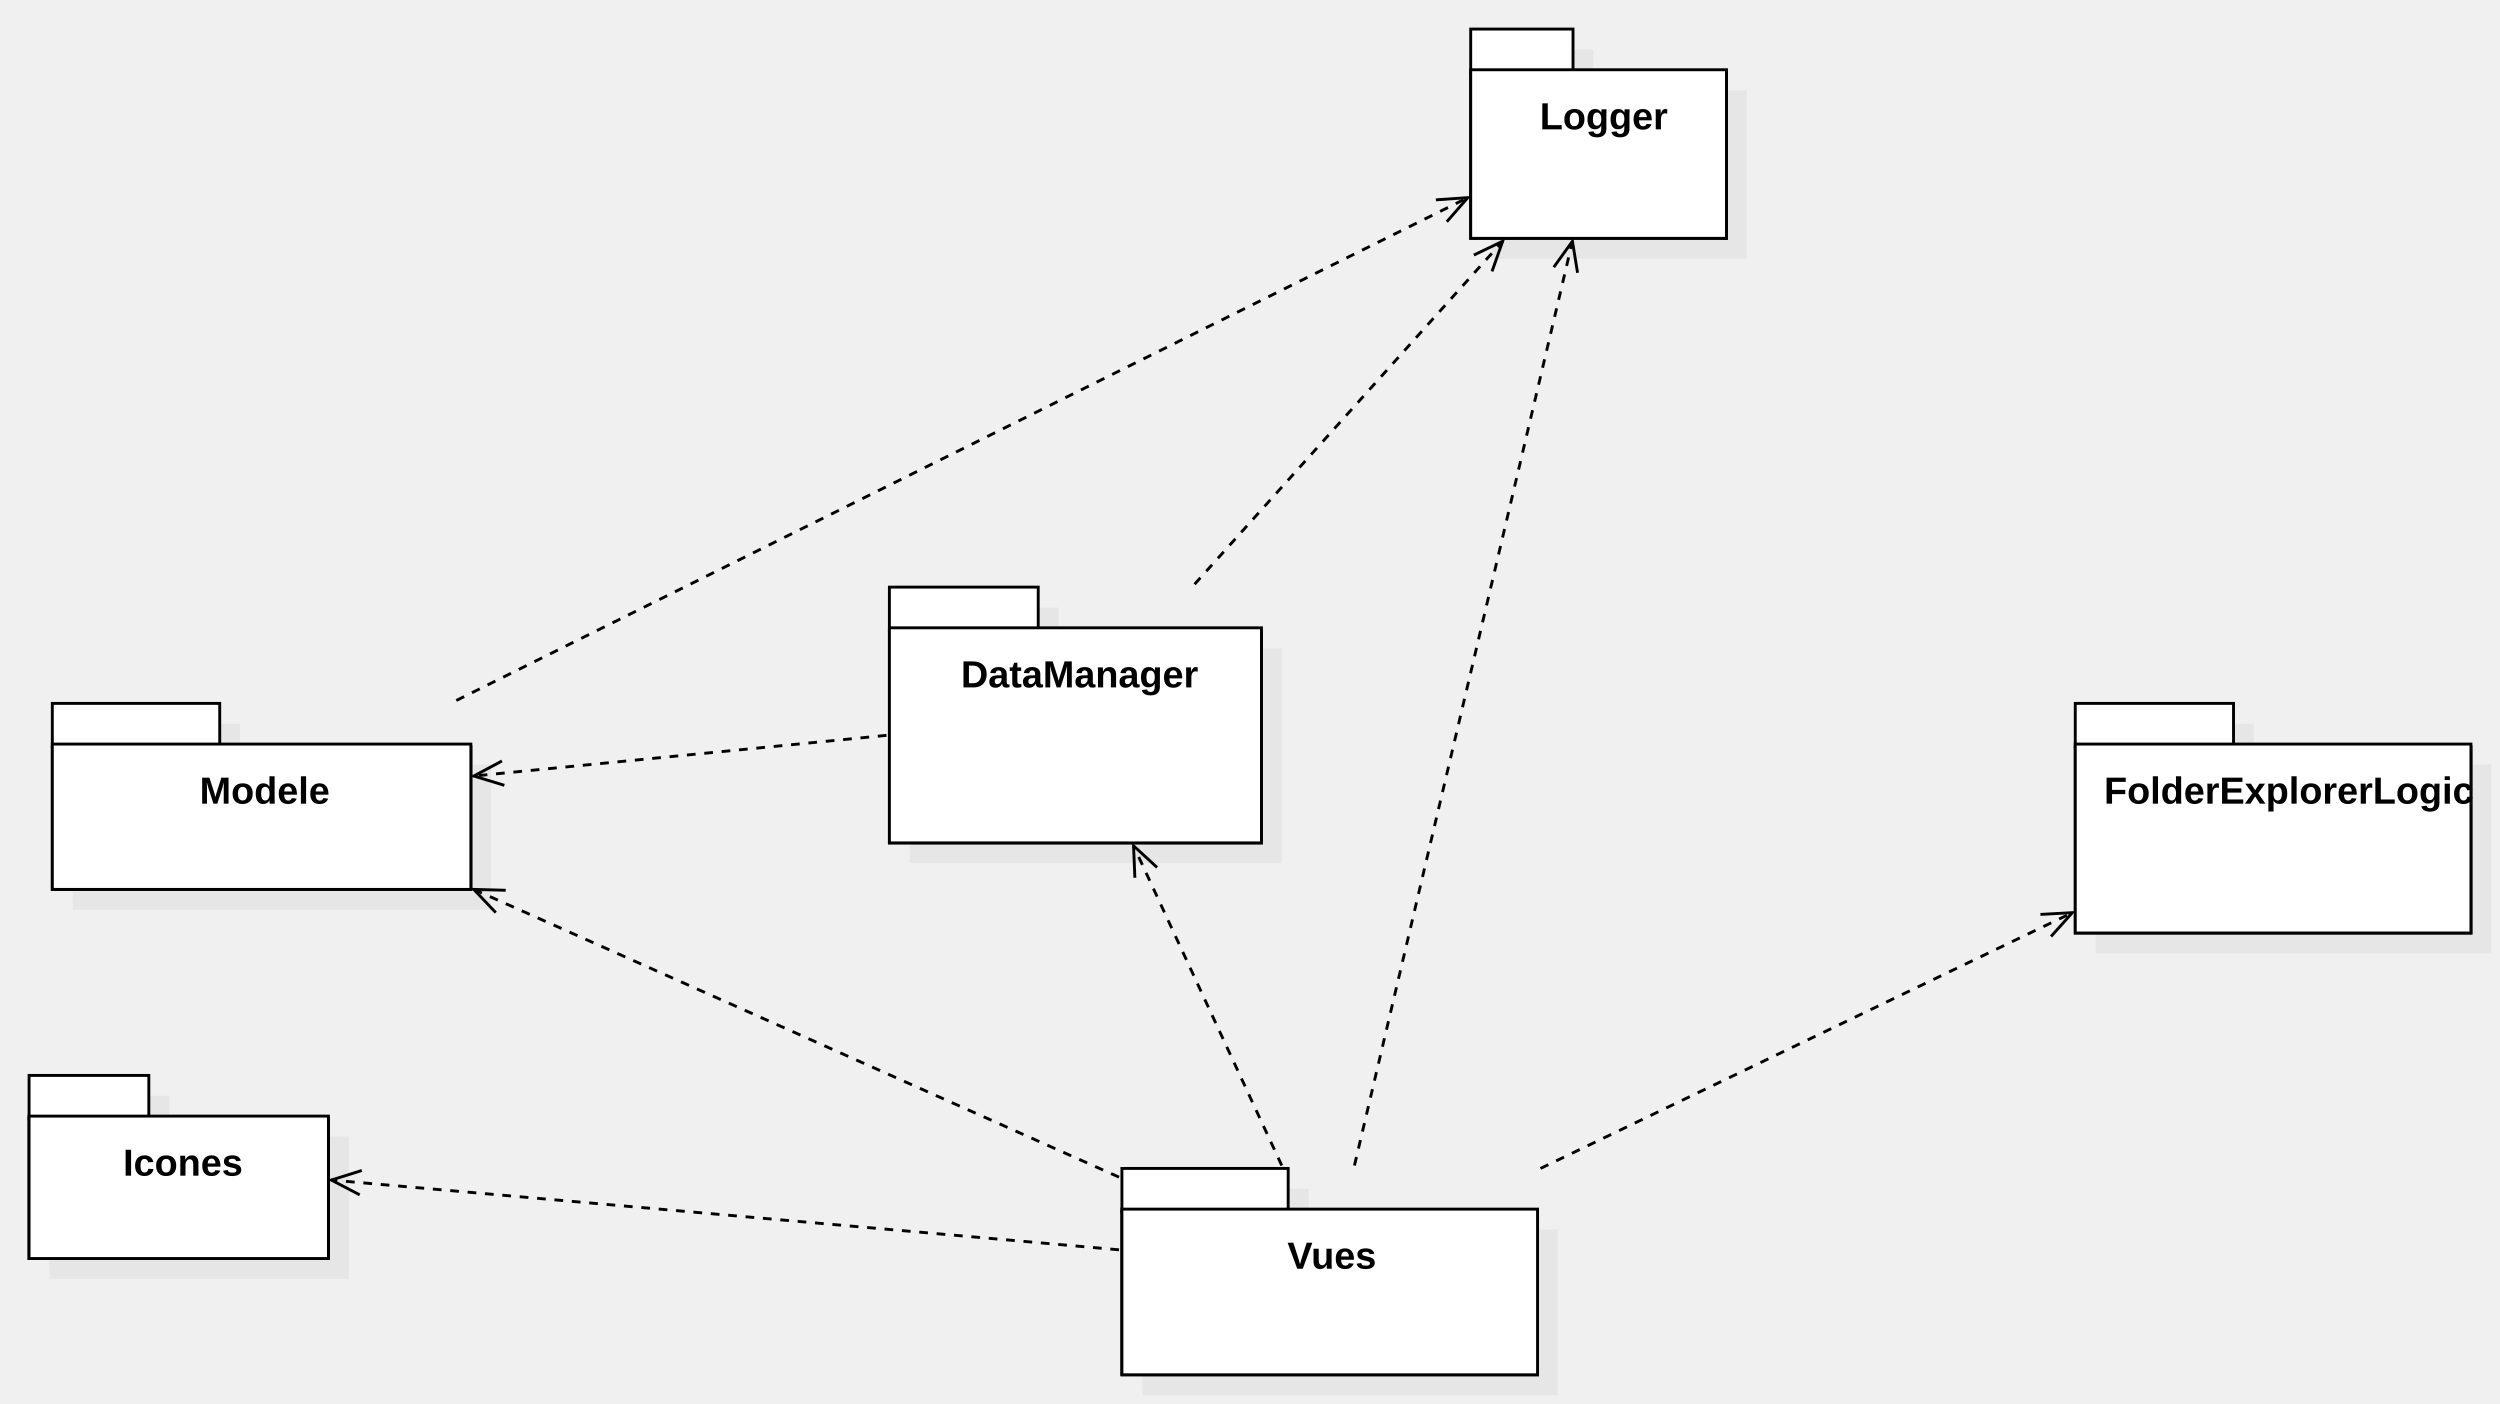
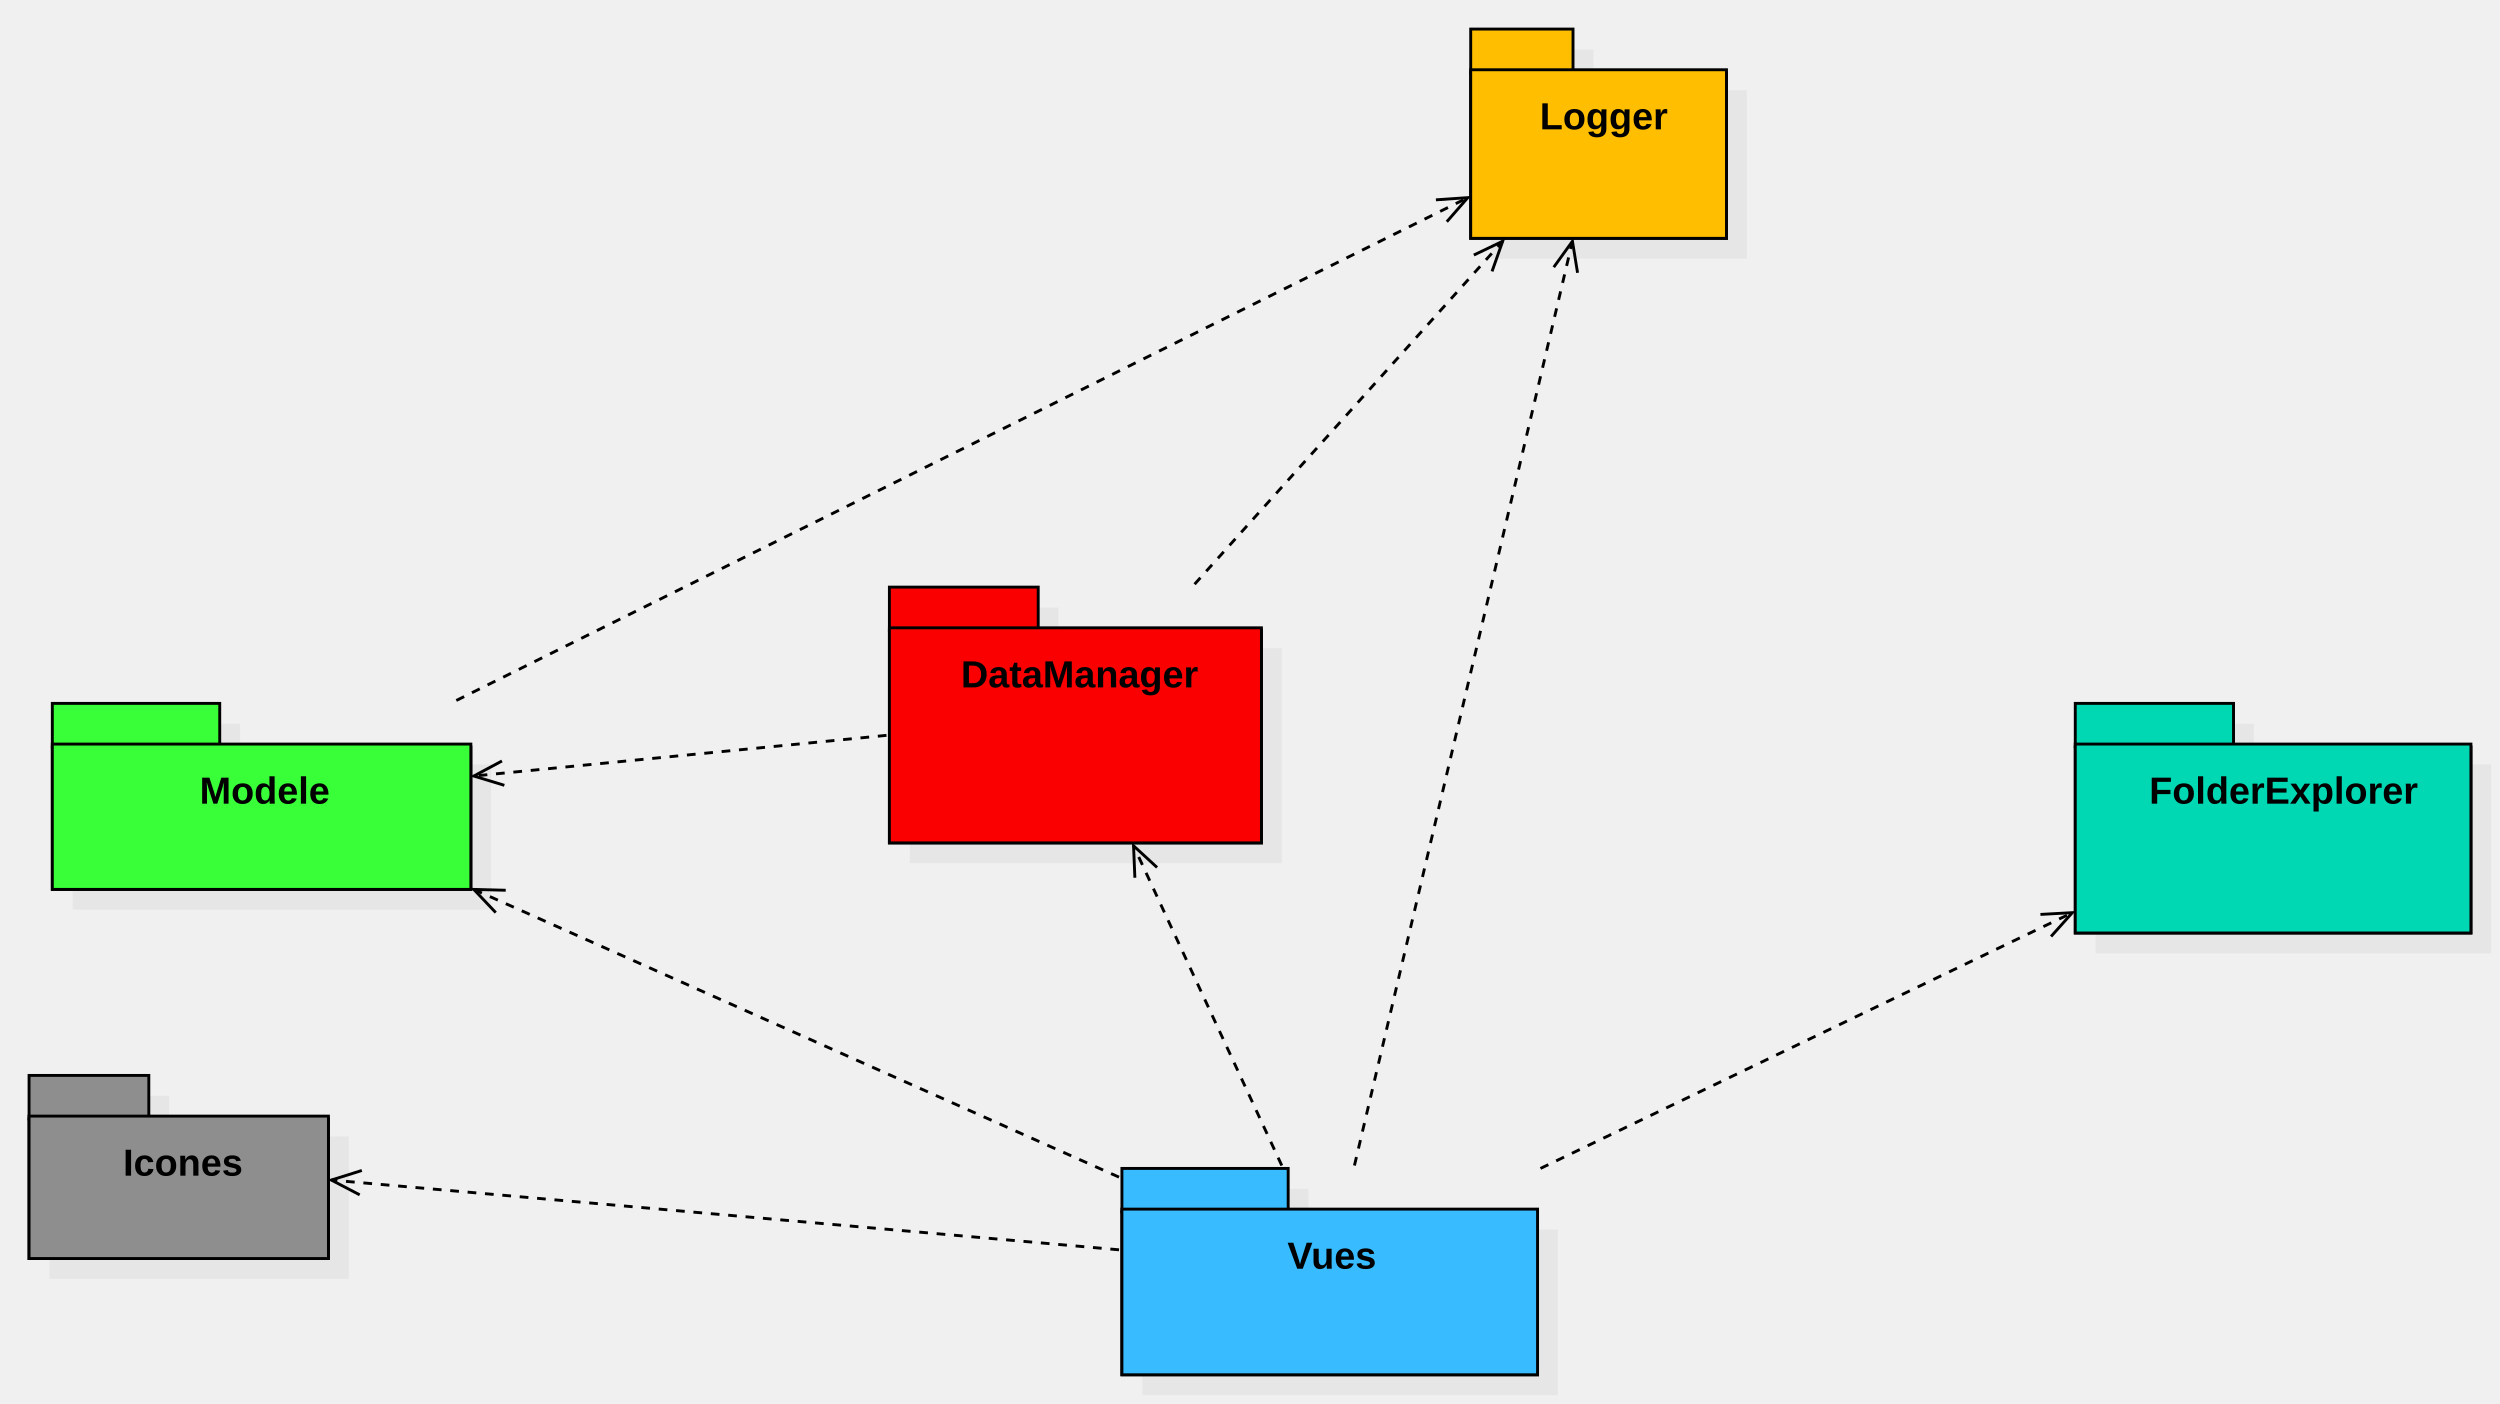
<svg xmlns="http://www.w3.org/2000/svg" version="1.1" width="860.131" height="483">
  <defs />
  <g>
    <text fill="#eeeeee" stroke="none" font-family="Arial" font-size="24px" font-style="normal" font-weight="normal" text-decoration="none" x="0" y="0" />
    <text fill="#eeeeee" stroke="none" font-family="Arial" font-size="24px" font-style="normal" font-weight="normal" text-decoration="none" x="0" y="30" />
    <text fill="#eeeeee" stroke="none" font-family="Arial" font-size="24px" font-style="normal" font-weight="normal" text-decoration="none" x="0" y="60" />
    <text fill="#eeeeee" stroke="none" font-family="Arial" font-size="24px" font-style="normal" font-weight="normal" text-decoration="none" x="0" y="90" />
    <text fill="#eeeeee" stroke="none" font-family="Arial" font-size="24px" font-style="normal" font-weight="normal" text-decoration="none" x="0" y="120" />
    <text fill="#eeeeee" stroke="none" font-family="Arial" font-size="24px" font-style="normal" font-weight="normal" text-decoration="none" x="0" y="150" />
    <text fill="#eeeeee" stroke="none" font-family="Arial" font-size="24px" font-style="normal" font-weight="normal" text-decoration="none" x="0" y="180" />
    <text fill="#eeeeee" stroke="none" font-family="Arial" font-size="24px" font-style="normal" font-weight="normal" text-decoration="none" x="0" y="210" />
    <text fill="#eeeeee" stroke="none" font-family="Arial" font-size="24px" font-style="normal" font-weight="normal" text-decoration="none" x="0" y="240" />
    <text fill="#eeeeee" stroke="none" font-family="Arial" font-size="24px" font-style="normal" font-weight="normal" text-decoration="none" x="0" y="270" />
    <text fill="#eeeeee" stroke="none" font-family="Arial" font-size="24px" font-style="normal" font-weight="normal" text-decoration="none" x="0" y="300" />
    <text fill="#eeeeee" stroke="none" font-family="Arial" font-size="24px" font-style="normal" font-weight="normal" text-decoration="none" x="0" y="330" />
    <text fill="#eeeeee" stroke="none" font-family="Arial" font-size="24px" font-style="normal" font-weight="normal" text-decoration="none" x="0" y="360" />
    <text fill="#eeeeee" stroke="none" font-family="Arial" font-size="24px" font-style="normal" font-weight="normal" text-decoration="none" x="0" y="390" />
    <text fill="#eeeeee" stroke="none" font-family="Arial" font-size="24px" font-style="normal" font-weight="normal" text-decoration="none" x="0" y="420" />
    <text fill="#eeeeee" stroke="none" font-family="Arial" font-size="24px" font-style="normal" font-weight="normal" text-decoration="none" x="0" y="450" />
    <text fill="#eeeeee" stroke="none" font-family="Arial" font-size="24px" font-style="normal" font-weight="normal" text-decoration="none" x="0" y="480" />
    <text fill="#eeeeee" stroke="none" font-family="Arial" font-size="24px" font-style="normal" font-weight="normal" text-decoration="none" x="200" y="0" />
    <text fill="#eeeeee" stroke="none" font-family="Arial" font-size="24px" font-style="normal" font-weight="normal" text-decoration="none" x="200" y="30" />
    <text fill="#eeeeee" stroke="none" font-family="Arial" font-size="24px" font-style="normal" font-weight="normal" text-decoration="none" x="200" y="60" />
    <text fill="#eeeeee" stroke="none" font-family="Arial" font-size="24px" font-style="normal" font-weight="normal" text-decoration="none" x="200" y="90" />
    <text fill="#eeeeee" stroke="none" font-family="Arial" font-size="24px" font-style="normal" font-weight="normal" text-decoration="none" x="200" y="120" />
    <text fill="#eeeeee" stroke="none" font-family="Arial" font-size="24px" font-style="normal" font-weight="normal" text-decoration="none" x="200" y="150" />
    <text fill="#eeeeee" stroke="none" font-family="Arial" font-size="24px" font-style="normal" font-weight="normal" text-decoration="none" x="200" y="180" />
    <text fill="#eeeeee" stroke="none" font-family="Arial" font-size="24px" font-style="normal" font-weight="normal" text-decoration="none" x="200" y="210" />
    <text fill="#eeeeee" stroke="none" font-family="Arial" font-size="24px" font-style="normal" font-weight="normal" text-decoration="none" x="200" y="240" />
    <text fill="#eeeeee" stroke="none" font-family="Arial" font-size="24px" font-style="normal" font-weight="normal" text-decoration="none" x="200" y="270" />
    <text fill="#eeeeee" stroke="none" font-family="Arial" font-size="24px" font-style="normal" font-weight="normal" text-decoration="none" x="200" y="300" />
    <text fill="#eeeeee" stroke="none" font-family="Arial" font-size="24px" font-style="normal" font-weight="normal" text-decoration="none" x="200" y="330" />
    <text fill="#eeeeee" stroke="none" font-family="Arial" font-size="24px" font-style="normal" font-weight="normal" text-decoration="none" x="200" y="360" />
    <text fill="#eeeeee" stroke="none" font-family="Arial" font-size="24px" font-style="normal" font-weight="normal" text-decoration="none" x="200" y="390" />
    <text fill="#eeeeee" stroke="none" font-family="Arial" font-size="24px" font-style="normal" font-weight="normal" text-decoration="none" x="200" y="420" />
    <text fill="#eeeeee" stroke="none" font-family="Arial" font-size="24px" font-style="normal" font-weight="normal" text-decoration="none" x="200" y="450" />
    <text fill="#eeeeee" stroke="none" font-family="Arial" font-size="24px" font-style="normal" font-weight="normal" text-decoration="none" x="200" y="480" />
    <text fill="#eeeeee" stroke="none" font-family="Arial" font-size="24px" font-style="normal" font-weight="normal" text-decoration="none" x="400" y="0" />
    <text fill="#eeeeee" stroke="none" font-family="Arial" font-size="24px" font-style="normal" font-weight="normal" text-decoration="none" x="400" y="30" />
    <text fill="#eeeeee" stroke="none" font-family="Arial" font-size="24px" font-style="normal" font-weight="normal" text-decoration="none" x="400" y="60" />
    <text fill="#eeeeee" stroke="none" font-family="Arial" font-size="24px" font-style="normal" font-weight="normal" text-decoration="none" x="400" y="90" />
    <text fill="#eeeeee" stroke="none" font-family="Arial" font-size="24px" font-style="normal" font-weight="normal" text-decoration="none" x="400" y="120" />
    <text fill="#eeeeee" stroke="none" font-family="Arial" font-size="24px" font-style="normal" font-weight="normal" text-decoration="none" x="400" y="150" />
    <text fill="#eeeeee" stroke="none" font-family="Arial" font-size="24px" font-style="normal" font-weight="normal" text-decoration="none" x="400" y="180" />
    <text fill="#eeeeee" stroke="none" font-family="Arial" font-size="24px" font-style="normal" font-weight="normal" text-decoration="none" x="400" y="210" />
    <text fill="#eeeeee" stroke="none" font-family="Arial" font-size="24px" font-style="normal" font-weight="normal" text-decoration="none" x="400" y="240" />
    <text fill="#eeeeee" stroke="none" font-family="Arial" font-size="24px" font-style="normal" font-weight="normal" text-decoration="none" x="400" y="270" />
    <text fill="#eeeeee" stroke="none" font-family="Arial" font-size="24px" font-style="normal" font-weight="normal" text-decoration="none" x="400" y="300" />
    <text fill="#eeeeee" stroke="none" font-family="Arial" font-size="24px" font-style="normal" font-weight="normal" text-decoration="none" x="400" y="330" />
    <text fill="#eeeeee" stroke="none" font-family="Arial" font-size="24px" font-style="normal" font-weight="normal" text-decoration="none" x="400" y="360" />
    <text fill="#eeeeee" stroke="none" font-family="Arial" font-size="24px" font-style="normal" font-weight="normal" text-decoration="none" x="400" y="390" />
    <text fill="#eeeeee" stroke="none" font-family="Arial" font-size="24px" font-style="normal" font-weight="normal" text-decoration="none" x="400" y="420" />
    <text fill="#eeeeee" stroke="none" font-family="Arial" font-size="24px" font-style="normal" font-weight="normal" text-decoration="none" x="400" y="450" />
    <text fill="#eeeeee" stroke="none" font-family="Arial" font-size="24px" font-style="normal" font-weight="normal" text-decoration="none" x="400" y="480" />
    <text fill="#eeeeee" stroke="none" font-family="Arial" font-size="24px" font-style="normal" font-weight="normal" text-decoration="none" x="600" y="0" />
    <text fill="#eeeeee" stroke="none" font-family="Arial" font-size="24px" font-style="normal" font-weight="normal" text-decoration="none" x="600" y="30" />
    <text fill="#eeeeee" stroke="none" font-family="Arial" font-size="24px" font-style="normal" font-weight="normal" text-decoration="none" x="600" y="60" />
    <text fill="#eeeeee" stroke="none" font-family="Arial" font-size="24px" font-style="normal" font-weight="normal" text-decoration="none" x="600" y="90" />
    <text fill="#eeeeee" stroke="none" font-family="Arial" font-size="24px" font-style="normal" font-weight="normal" text-decoration="none" x="600" y="120" />
    <text fill="#eeeeee" stroke="none" font-family="Arial" font-size="24px" font-style="normal" font-weight="normal" text-decoration="none" x="600" y="150" />
    <text fill="#eeeeee" stroke="none" font-family="Arial" font-size="24px" font-style="normal" font-weight="normal" text-decoration="none" x="600" y="180" />
    <text fill="#eeeeee" stroke="none" font-family="Arial" font-size="24px" font-style="normal" font-weight="normal" text-decoration="none" x="600" y="210" />
    <text fill="#eeeeee" stroke="none" font-family="Arial" font-size="24px" font-style="normal" font-weight="normal" text-decoration="none" x="600" y="240" />
    <text fill="#eeeeee" stroke="none" font-family="Arial" font-size="24px" font-style="normal" font-weight="normal" text-decoration="none" x="600" y="270" />
    <text fill="#eeeeee" stroke="none" font-family="Arial" font-size="24px" font-style="normal" font-weight="normal" text-decoration="none" x="600" y="300" />
    <text fill="#eeeeee" stroke="none" font-family="Arial" font-size="24px" font-style="normal" font-weight="normal" text-decoration="none" x="600" y="330" />
    <text fill="#eeeeee" stroke="none" font-family="Arial" font-size="24px" font-style="normal" font-weight="normal" text-decoration="none" x="600" y="360" />
    <text fill="#eeeeee" stroke="none" font-family="Arial" font-size="24px" font-style="normal" font-weight="normal" text-decoration="none" x="600" y="390" />
    <text fill="#eeeeee" stroke="none" font-family="Arial" font-size="24px" font-style="normal" font-weight="normal" text-decoration="none" x="600" y="420" />
    <text fill="#eeeeee" stroke="none" font-family="Arial" font-size="24px" font-style="normal" font-weight="normal" text-decoration="none" x="600" y="450" />
    <text fill="#eeeeee" stroke="none" font-family="Arial" font-size="24px" font-style="normal" font-weight="normal" text-decoration="none" x="600" y="480" />
    <text fill="#eeeeee" stroke="none" font-family="Arial" font-size="24px" font-style="normal" font-weight="normal" text-decoration="none" x="800" y="0" />
    <text fill="#eeeeee" stroke="none" font-family="Arial" font-size="24px" font-style="normal" font-weight="normal" text-decoration="none" x="800" y="30" />
    <text fill="#eeeeee" stroke="none" font-family="Arial" font-size="24px" font-style="normal" font-weight="normal" text-decoration="none" x="800" y="60" />
    <text fill="#eeeeee" stroke="none" font-family="Arial" font-size="24px" font-style="normal" font-weight="normal" text-decoration="none" x="800" y="90" />
    <text fill="#eeeeee" stroke="none" font-family="Arial" font-size="24px" font-style="normal" font-weight="normal" text-decoration="none" x="800" y="120" />
    <text fill="#eeeeee" stroke="none" font-family="Arial" font-size="24px" font-style="normal" font-weight="normal" text-decoration="none" x="800" y="150" />
    <text fill="#eeeeee" stroke="none" font-family="Arial" font-size="24px" font-style="normal" font-weight="normal" text-decoration="none" x="800" y="180" />
    <text fill="#eeeeee" stroke="none" font-family="Arial" font-size="24px" font-style="normal" font-weight="normal" text-decoration="none" x="800" y="210" />
    <text fill="#eeeeee" stroke="none" font-family="Arial" font-size="24px" font-style="normal" font-weight="normal" text-decoration="none" x="800" y="240" />
    <text fill="#eeeeee" stroke="none" font-family="Arial" font-size="24px" font-style="normal" font-weight="normal" text-decoration="none" x="800" y="270" />
    <text fill="#eeeeee" stroke="none" font-family="Arial" font-size="24px" font-style="normal" font-weight="normal" text-decoration="none" x="800" y="300" />
    <text fill="#eeeeee" stroke="none" font-family="Arial" font-size="24px" font-style="normal" font-weight="normal" text-decoration="none" x="800" y="330" />
    <text fill="#eeeeee" stroke="none" font-family="Arial" font-size="24px" font-style="normal" font-weight="normal" text-decoration="none" x="800" y="360" />
    <text fill="#eeeeee" stroke="none" font-family="Arial" font-size="24px" font-style="normal" font-weight="normal" text-decoration="none" x="800" y="390" />
    <text fill="#eeeeee" stroke="none" font-family="Arial" font-size="24px" font-style="normal" font-weight="normal" text-decoration="none" x="800" y="420" />
    <text fill="#eeeeee" stroke="none" font-family="Arial" font-size="24px" font-style="normal" font-weight="normal" text-decoration="none" x="800" y="450" />
    <text fill="#eeeeee" stroke="none" font-family="Arial" font-size="24px" font-style="normal" font-weight="normal" text-decoration="none" x="800" y="480" />
    <g transform="translate(-206,-326) scale(1,1)">
      <rect fill="#C0C0C0" stroke="none" x="231" y="575" width="57.6" height="15" opacity="0.2" />
    </g>
    <g transform="translate(-206,-326) scale(1,1)">
      <rect fill="#C0C0C0" stroke="none" x="231" y="589" width="144" height="50" opacity="0.2" />
    </g>
    <g transform="translate(-206,-326) scale(1,1)">
-       <rect fill="#ffffff" stroke="none" x="224" y="583" width="144" height="49" />
+       <rect fill="#38ff38" stroke="none" x="224" y="583" width="144" height="49" />
    </g>
    <g transform="translate(-206,-326) scale(1,1)">
      <path fill="none" stroke="#000000" d="M 224 583 L 368 583 L 368 632 L 224 632 L 224 583 Z Z" stroke-miterlimit="10" />
    </g>
    <g transform="translate(-206,-326) scale(1,1)">
-       <rect fill="#ffffff" stroke="none" x="224" y="568" width="57.6" height="15" />
+       <rect fill="#38ff38" stroke="none" x="224" y="568" width="57.6" height="15" />
    </g>
    <g transform="translate(-206,-326) scale(1,1)">
      <path fill="none" stroke="#000000" d="M 224 568 L 281.6 568 L 281.6 583 L 224 583 L 224 568 Z Z" stroke-miterlimit="10" />
    </g>
    <g transform="translate(-206,-326) scale(1,1)">
-       <rect fill="#ffffff" stroke="none" x="224" y="582" width="144" height="50" />
+       <rect fill="#38ff38" stroke="none" x="224" y="582" width="144" height="50" />
    </g>
    <g transform="translate(-206,-326) scale(1,1)">
      <path fill="none" stroke="#000000" d="M 224 582 L 368 582 L 368 632 L 224 632 L 224 582 Z Z" stroke-miterlimit="10" />
    </g>
    <g transform="translate(-206,-326) scale(1,1)">
      <g>
        <path fill="none" stroke="none" />
        <text fill="#000000" stroke="none" font-family="Arial" font-size="13px" font-style="normal" font-weight="bold" text-decoration="none" x="274.681" y="602.5">Modele</text>
      </g>
    </g>
    <g transform="translate(-206,-326) scale(1,1)">
      <rect fill="#C0C0C0" stroke="none" x="223" y="703" width="41.2" height="15" opacity="0.2" />
    </g>
    <g transform="translate(-206,-326) scale(1,1)">
      <rect fill="#C0C0C0" stroke="none" x="223" y="717" width="103" height="49" opacity="0.2" />
    </g>
    <g transform="translate(-206,-326) scale(1,1)">
-       <rect fill="#ffffff" stroke="none" x="216" y="711" width="103" height="48" />
+       <rect fill="#8e8e8e" stroke="none" x="216" y="711" width="103" height="48" />
    </g>
    <g transform="translate(-206,-326) scale(1,1)">
      <path fill="none" stroke="#000000" d="M 216 711 L 319 711 L 319 759 L 216 759 L 216 711 Z Z" stroke-miterlimit="10" />
    </g>
    <g transform="translate(-206,-326) scale(1,1)">
-       <rect fill="#ffffff" stroke="none" x="216" y="696" width="41.2" height="15" />
+       <rect fill="#8e8e8e" stroke="none" x="216" y="696" width="41.2" height="15" />
    </g>
    <g transform="translate(-206,-326) scale(1,1)">
      <path fill="none" stroke="#000000" d="M 216 696 L 257.2 696 L 257.2 711 L 216 711 L 216 696 Z Z" stroke-miterlimit="10" />
    </g>
    <g transform="translate(-206,-326) scale(1,1)">
-       <rect fill="#ffffff" stroke="none" x="216" y="710" width="103" height="49" />
+       <rect fill="#8e8e8e" stroke="none" x="216" y="710" width="103" height="49" />
    </g>
    <g transform="translate(-206,-326) scale(1,1)">
      <path fill="none" stroke="#000000" d="M 216 710 L 319 710 L 319 759 L 216 759 L 216 710 Z Z" stroke-miterlimit="10" />
    </g>
    <g transform="translate(-206,-326) scale(1,1)">
      <g>
        <path fill="none" stroke="none" />
        <text fill="#000000" stroke="none" font-family="Arial" font-size="13px" font-style="normal" font-weight="bold" text-decoration="none" x="248.349" y="730.5">Icones</text>
      </g>
    </g>
    <g transform="translate(-206,-326) scale(1,1)">
      <rect fill="#C0C0C0" stroke="none" x="519" y="535" width="51.2" height="15" opacity="0.2" />
    </g>
    <g transform="translate(-206,-326) scale(1,1)">
      <rect fill="#C0C0C0" stroke="none" x="519" y="549" width="128" height="74" opacity="0.2" />
    </g>
    <g transform="translate(-206,-326) scale(1,1)">
-       <rect fill="#ffffff" stroke="none" x="512" y="543" width="128" height="73" />
+       <rect fill="#fb0000" stroke="none" x="512" y="543" width="128" height="73" />
    </g>
    <g transform="translate(-206,-326) scale(1,1)">
      <path fill="none" stroke="#000000" d="M 512 543 L 640 543 L 640 616 L 512 616 L 512 543 Z Z" stroke-miterlimit="10" />
    </g>
    <g transform="translate(-206,-326) scale(1,1)">
-       <rect fill="#ffffff" stroke="none" x="512" y="528" width="51.2" height="15" />
+       <rect fill="#fb0000" stroke="none" x="512" y="528" width="51.2" height="15" />
    </g>
    <g transform="translate(-206,-326) scale(1,1)">
      <path fill="none" stroke="#000000" d="M 512 528 L 563.2 528 L 563.2 543 L 512 543 L 512 528 Z Z" stroke-miterlimit="10" />
    </g>
    <g transform="translate(-206,-326) scale(1,1)">
-       <rect fill="#ffffff" stroke="none" x="512" y="542" width="128" height="74" />
+       <rect fill="#fb0000" stroke="none" x="512" y="542" width="128" height="74" />
    </g>
    <g transform="translate(-206,-326) scale(1,1)">
      <path fill="none" stroke="#000000" d="M 512 542 L 640 542 L 640 616 L 512 616 L 512 542 Z Z" stroke-miterlimit="10" />
    </g>
    <g transform="translate(-206,-326) scale(1,1)">
      <g>
        <path fill="none" stroke="none" />
        <text fill="#000000" stroke="none" font-family="Arial" font-size="13px" font-style="normal" font-weight="bold" text-decoration="none" x="536.616" y="562.5">DataManager</text>
      </g>
    </g>
    <g transform="translate(-206,-326) scale(1,1)">
      <rect fill="#C0C0C0" stroke="none" x="599" y="735" width="57.2" height="15" opacity="0.2" />
    </g>
    <g transform="translate(-206,-326) scale(1,1)">
      <rect fill="#C0C0C0" stroke="none" x="599" y="749" width="143" height="57" opacity="0.2" />
    </g>
    <g transform="translate(-206,-326) scale(1,1)">
-       <rect fill="#ffffff" stroke="none" x="592" y="743" width="143" height="56" />
+       <rect fill="#38bcff" stroke="none" x="592" y="743" width="143" height="56" />
    </g>
    <g transform="translate(-206,-326) scale(1,1)">
      <path fill="none" stroke="#000000" d="M 592 743 L 735 743 L 735 799 L 592 799 L 592 743 Z Z" stroke-miterlimit="10" />
    </g>
    <g transform="translate(-206,-326) scale(1,1)">
-       <rect fill="#ffffff" stroke="none" x="592" y="728" width="57.2" height="15" />
+       <rect fill="#38bcff" stroke="none" x="592" y="728" width="57.2" height="15" />
    </g>
    <g transform="translate(-206,-326) scale(1,1)">
      <path fill="none" stroke="#000000" d="M 592 728 L 649.2 728 L 649.2 743 L 592 743 L 592 728 Z Z" stroke-miterlimit="10" />
    </g>
    <g transform="translate(-206,-326) scale(1,1)">
-       <rect fill="#ffffff" stroke="none" x="592" y="742" width="143" height="57" />
+       <rect fill="#38bcff" stroke="none" x="592" y="742" width="143" height="57" />
    </g>
    <g transform="translate(-206,-326) scale(1,1)">
      <path fill="none" stroke="#000000" d="M 592 742 L 735 742 L 735 799 L 592 799 L 592 742 Z Z" stroke-miterlimit="10" />
    </g>
    <g transform="translate(-206,-326) scale(1,1)">
      <g>
        <path fill="none" stroke="none" />
        <text fill="#000000" stroke="none" font-family="Arial" font-size="13px" font-style="normal" font-weight="bold" text-decoration="none" x="648.926" y="762.5">Vues</text>
      </g>
    </g>
    <g transform="translate(-206,-326) scale(1,1)">
      <rect fill="#C0C0C0" stroke="none" x="927" y="575" width="54.452" height="15" opacity="0.2" />
    </g>
    <g transform="translate(-206,-326) scale(1,1)">
      <rect fill="#C0C0C0" stroke="none" x="927" y="589" width="136.131" height="65" opacity="0.2" />
    </g>
    <g transform="translate(-206,-326) scale(1,1)">
-       <rect fill="#ffffff" stroke="none" x="920" y="583" width="136.131" height="64" />
+       <rect fill="#00d8b4" stroke="none" x="920" y="583" width="136.131" height="64" />
    </g>
    <g transform="translate(-206,-326) scale(1,1)">
      <path fill="none" stroke="#000000" d="M 920 583 L 1056.131 583 L 1056.131 647 L 920 647 L 920 583 Z Z" stroke-miterlimit="10" />
    </g>
    <g transform="translate(-206,-326) scale(1,1)">
-       <rect fill="#ffffff" stroke="none" x="920" y="568" width="54.452" height="15" />
+       <rect fill="#00d8b4" stroke="none" x="920" y="568" width="54.452" height="15" />
    </g>
    <g transform="translate(-206,-326) scale(1,1)">
      <path fill="none" stroke="#000000" d="M 920 568 L 974.452 568 L 974.452 583 L 920 583 L 920 568 Z Z" stroke-miterlimit="10" />
    </g>
    <g transform="translate(-206,-326) scale(1,1)">
-       <rect fill="#ffffff" stroke="none" x="920" y="582" width="136.131" height="65" />
+       <rect fill="#00d8b4" stroke="none" x="920" y="582" width="136.131" height="65" />
    </g>
    <g transform="translate(-206,-326) scale(1,1)">
      <path fill="none" stroke="#000000" d="M 920 582 L 1056.131 582 L 1056.131 647 L 920 647 L 920 582 Z Z" stroke-miterlimit="10" />
    </g>
    <g transform="translate(-206,-326) scale(1,1)">
      <g>
        <path fill="none" stroke="none" />
-         <text fill="#000000" stroke="none" font-family="Arial" font-size="13px" font-style="normal" font-weight="bold" text-decoration="none" x="929.899" y="602.5">FolderExplorerLogic</text>
+         <text fill="#000000" stroke="none" font-family="Arial" font-size="13px" font-style="normal" font-weight="bold" text-decoration="none" x="945.438" y="602.5">FolderExplorer</text>
      </g>
    </g>
    <g transform="translate(-206,-326) scale(1,1)">
      <path fill="none" stroke="#000000" d="M 591 731 L 369 632" stroke-miterlimit="10" stroke-dasharray="3" />
    </g>
    <g transform="translate(-206,-326) scale(1,1)">
      <path fill="none" stroke="#000000" d="M 379.996 632.295 L 369 632 L 376.567 639.984" stroke-miterlimit="10" />
    </g>
    <g transform="translate(-206,-326) scale(1,1)">
      <path fill="none" stroke="#000000" d="M 591 756 L 320 732" stroke-miterlimit="10" stroke-dasharray="3" />
    </g>
    <g transform="translate(-206,-326) scale(1,1)">
      <path fill="none" stroke="#000000" d="M 330.494 728.703 L 320 732 L 329.752 737.09" stroke-miterlimit="10" />
    </g>
    <g transform="translate(-206,-326) scale(1,1)">
      <path fill="none" stroke="#000000" d="M 647 727 L 596 617" stroke-miterlimit="10" stroke-dasharray="3" />
    </g>
    <g transform="translate(-206,-326) scale(1,1)">
      <path fill="none" stroke="#000000" d="M 604.094 624.449 L 596 617 L 596.456 627.991" stroke-miterlimit="10" />
    </g>
    <g transform="translate(-206,-326) scale(1,1)">
      <path fill="none" stroke="#000000" d="M 736 728 L 919 640" stroke-miterlimit="10" stroke-dasharray="3" />
    </g>
    <g transform="translate(-206,-326) scale(1,1)">
      <path fill="none" stroke="#000000" d="M 911.666 648.198 L 919 640 L 908.017 640.611" stroke-miterlimit="10" />
    </g>
    <g transform="translate(-206,-326) scale(1,1)">
      <rect fill="#C0C0C0" stroke="none" x="719" y="343" width="35.2" height="15" opacity="0.2" />
    </g>
    <g transform="translate(-206,-326) scale(1,1)">
      <rect fill="#C0C0C0" stroke="none" x="719" y="357" width="88" height="58" opacity="0.2" />
    </g>
    <g transform="translate(-206,-326) scale(1,1)">
-       <rect fill="#ffffff" stroke="none" x="712" y="351" width="88" height="57" />
+       <rect fill="#ffbf00" stroke="none" x="712" y="351" width="88" height="57" />
    </g>
    <g transform="translate(-206,-326) scale(1,1)">
      <path fill="none" stroke="#000000" d="M 712 351 L 800 351 L 800 408 L 712 408 L 712 351 Z Z" stroke-miterlimit="10" />
    </g>
    <g transform="translate(-206,-326) scale(1,1)">
-       <rect fill="#ffffff" stroke="none" x="712" y="336" width="35.2" height="15" />
+       <rect fill="#ffbf00" stroke="none" x="712" y="336" width="35.2" height="15" />
    </g>
    <g transform="translate(-206,-326) scale(1,1)">
      <path fill="none" stroke="#000000" d="M 712 336 L 747.2 336 L 747.2 351 L 712 351 L 712 336 Z Z" stroke-miterlimit="10" />
    </g>
    <g transform="translate(-206,-326) scale(1,1)">
-       <rect fill="#ffffff" stroke="none" x="712" y="350" width="88" height="58" />
+       <rect fill="#ffbf00" stroke="none" x="712" y="350" width="88" height="58" />
    </g>
    <g transform="translate(-206,-326) scale(1,1)">
      <path fill="none" stroke="#000000" d="M 712 350 L 800 350 L 800 408 L 712 408 L 712 350 Z Z" stroke-miterlimit="10" />
    </g>
    <g transform="translate(-206,-326) scale(1,1)">
      <g>
        <path fill="none" stroke="none" />
        <text fill="#000000" stroke="none" font-family="Arial" font-size="13px" font-style="normal" font-weight="bold" text-decoration="none" x="735.76" y="370.5">Logger</text>
      </g>
    </g>
    <g transform="translate(-206,-326) scale(1,1)">
      <path fill="none" stroke="#000000" d="M 363 567 L 711 394" stroke-miterlimit="10" stroke-dasharray="3" />
    </g>
    <g transform="translate(-206,-326) scale(1,1)">
      <path fill="none" stroke="#000000" d="M 703.774 402.293 L 711 394 L 700.026 394.755" stroke-miterlimit="10" />
    </g>
    <g transform="translate(-206,-326) scale(1,1)">
      <path fill="none" stroke="#000000" d="M 511 579 L 369 593" stroke-miterlimit="10" stroke-dasharray="3" />
    </g>
    <g transform="translate(-206,-326) scale(1,1)">
      <path fill="none" stroke="#000000" d="M 378.701 587.814 L 369 593 L 379.527 596.192" stroke-miterlimit="10" />
    </g>
    <g transform="translate(-206,-326) scale(1,1)">
      <path fill="none" stroke="#000000" d="M 617 527 L 723 409" stroke-miterlimit="10" stroke-dasharray="3" />
    </g>
    <g transform="translate(-206,-326) scale(1,1)">
      <path fill="none" stroke="#000000" d="M 719.34 419.373 L 723 409 L 713.077 413.747" stroke-miterlimit="10" />
    </g>
    <g transform="translate(-206,-326) scale(1,1)">
      <path fill="none" stroke="#000000" d="M 672 727 L 747 409" stroke-miterlimit="10" stroke-dasharray="3" />
    </g>
    <g transform="translate(-206,-326) scale(1,1)">
      <path fill="none" stroke="#000000" d="M 748.764 419.858 L 747 409 L 740.57 417.925" stroke-miterlimit="10" />
    </g>
  </g>
</svg>
